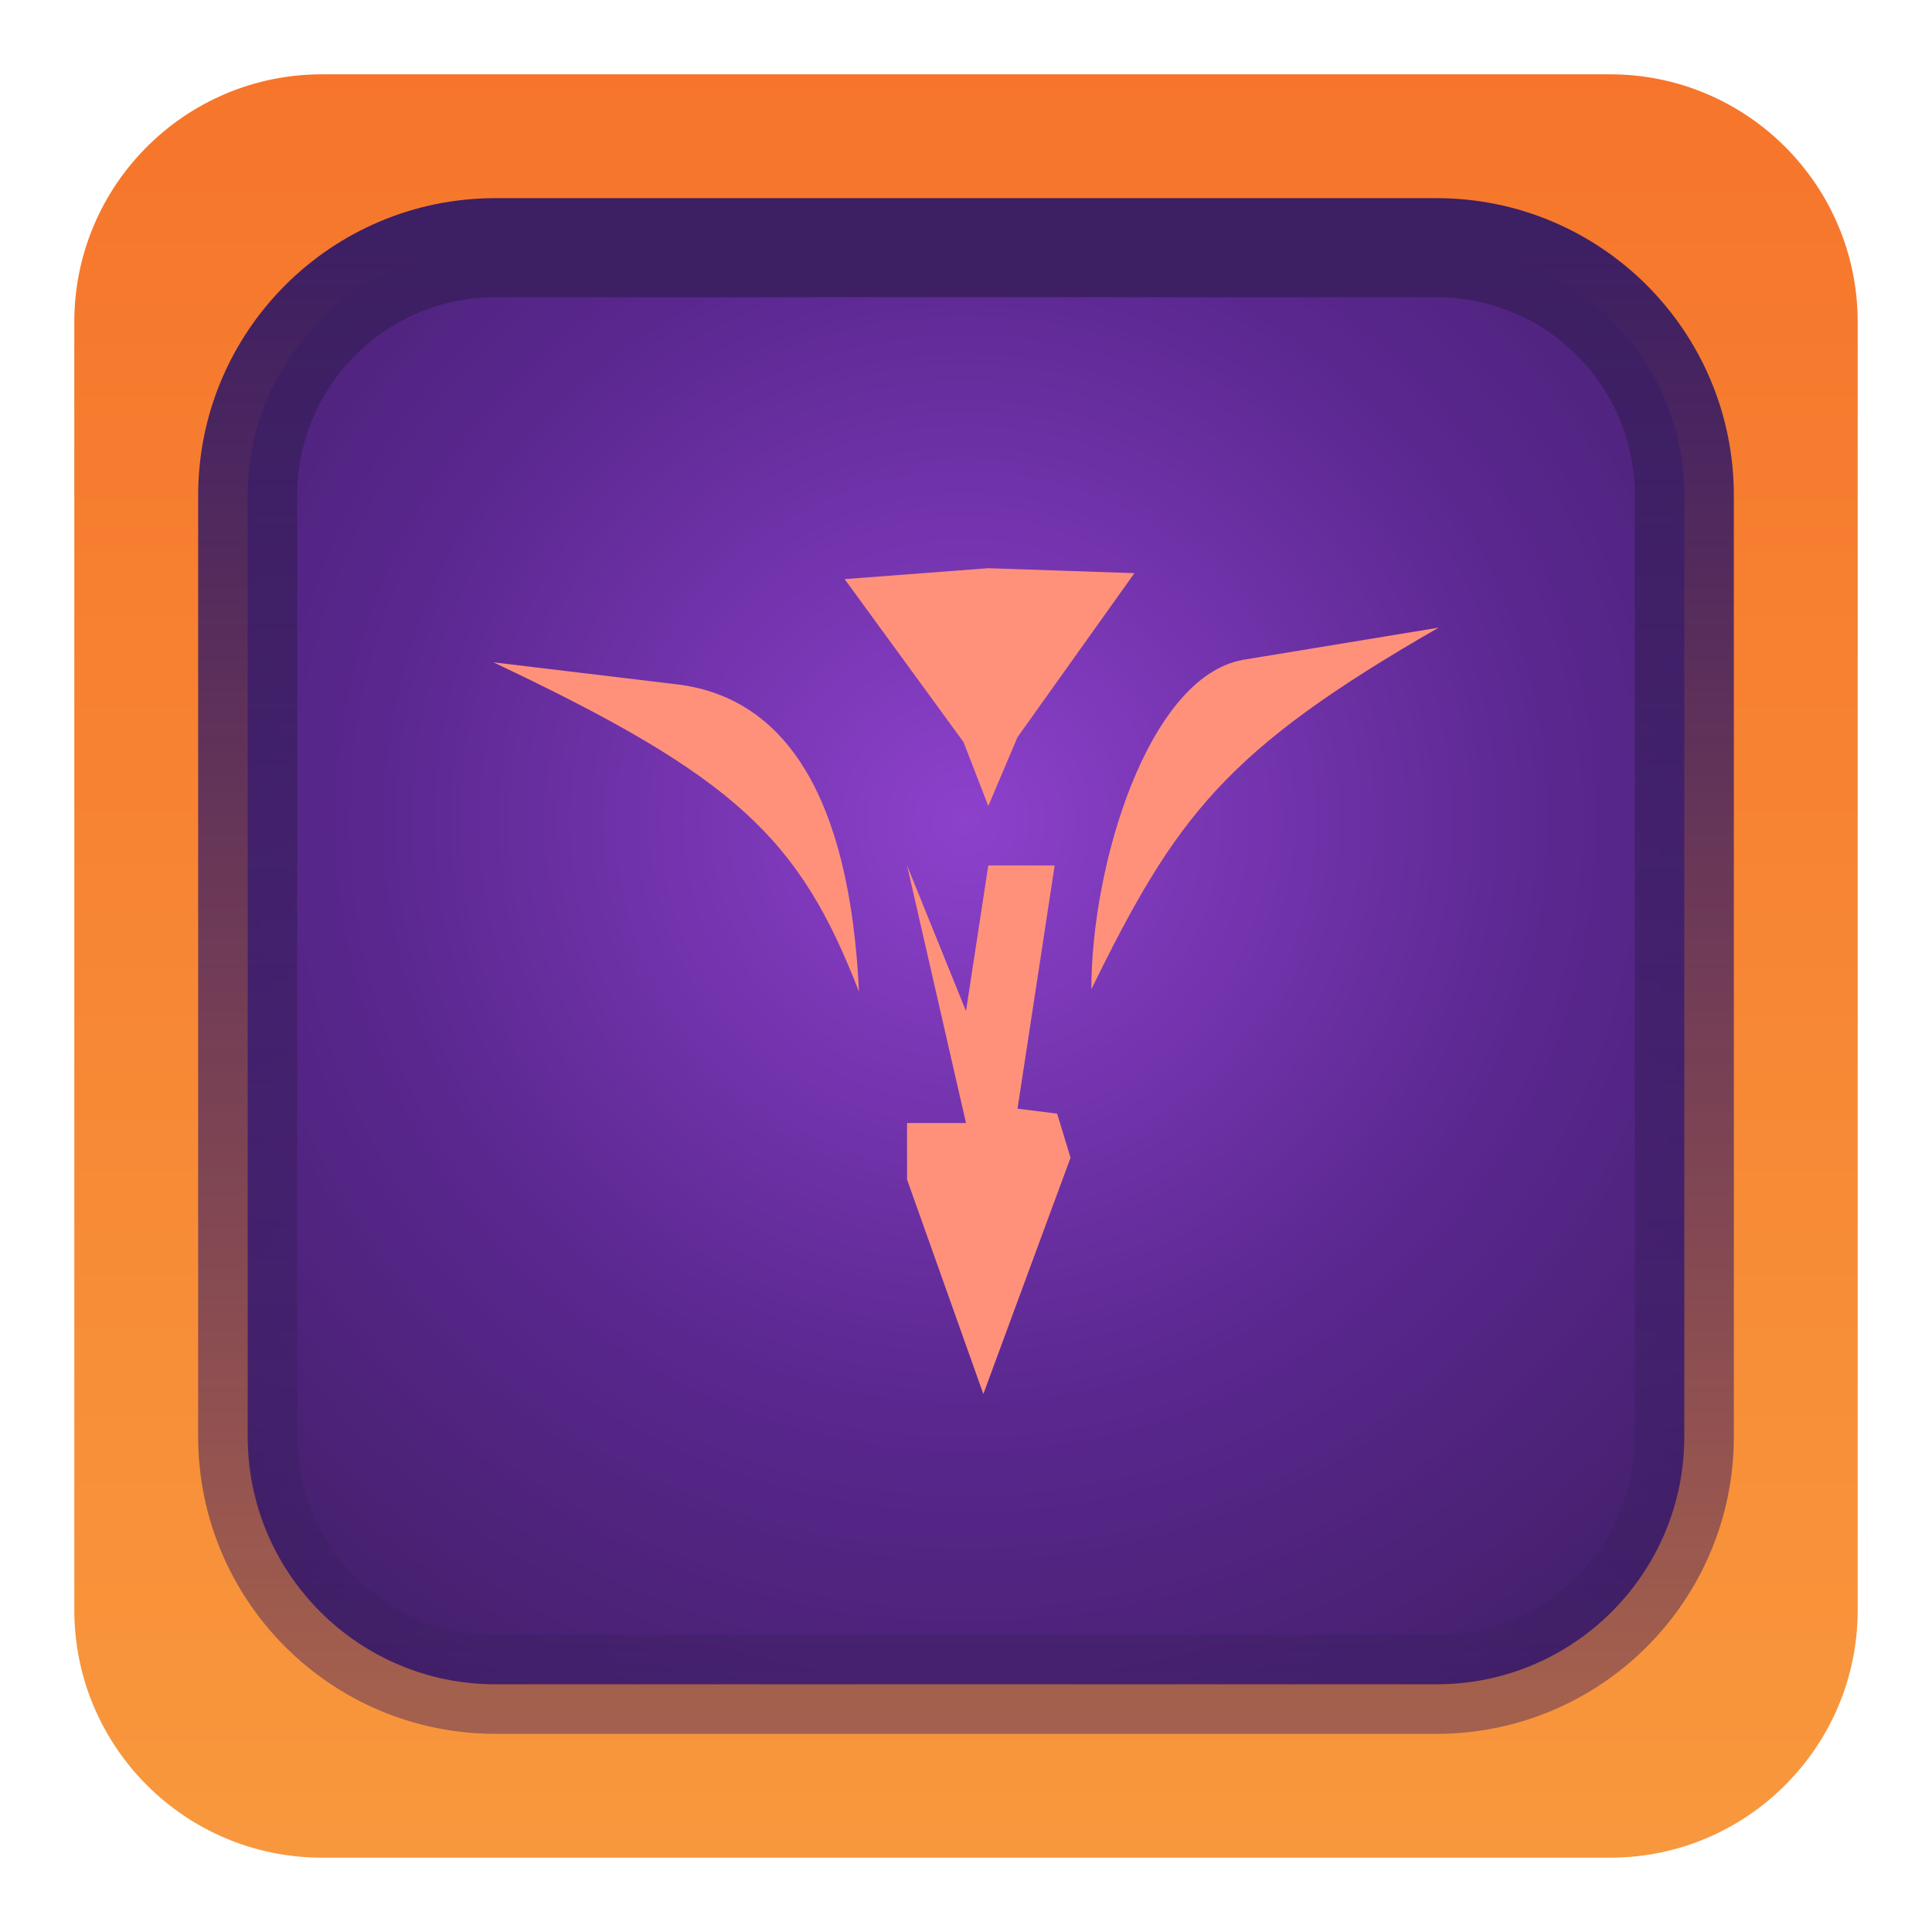
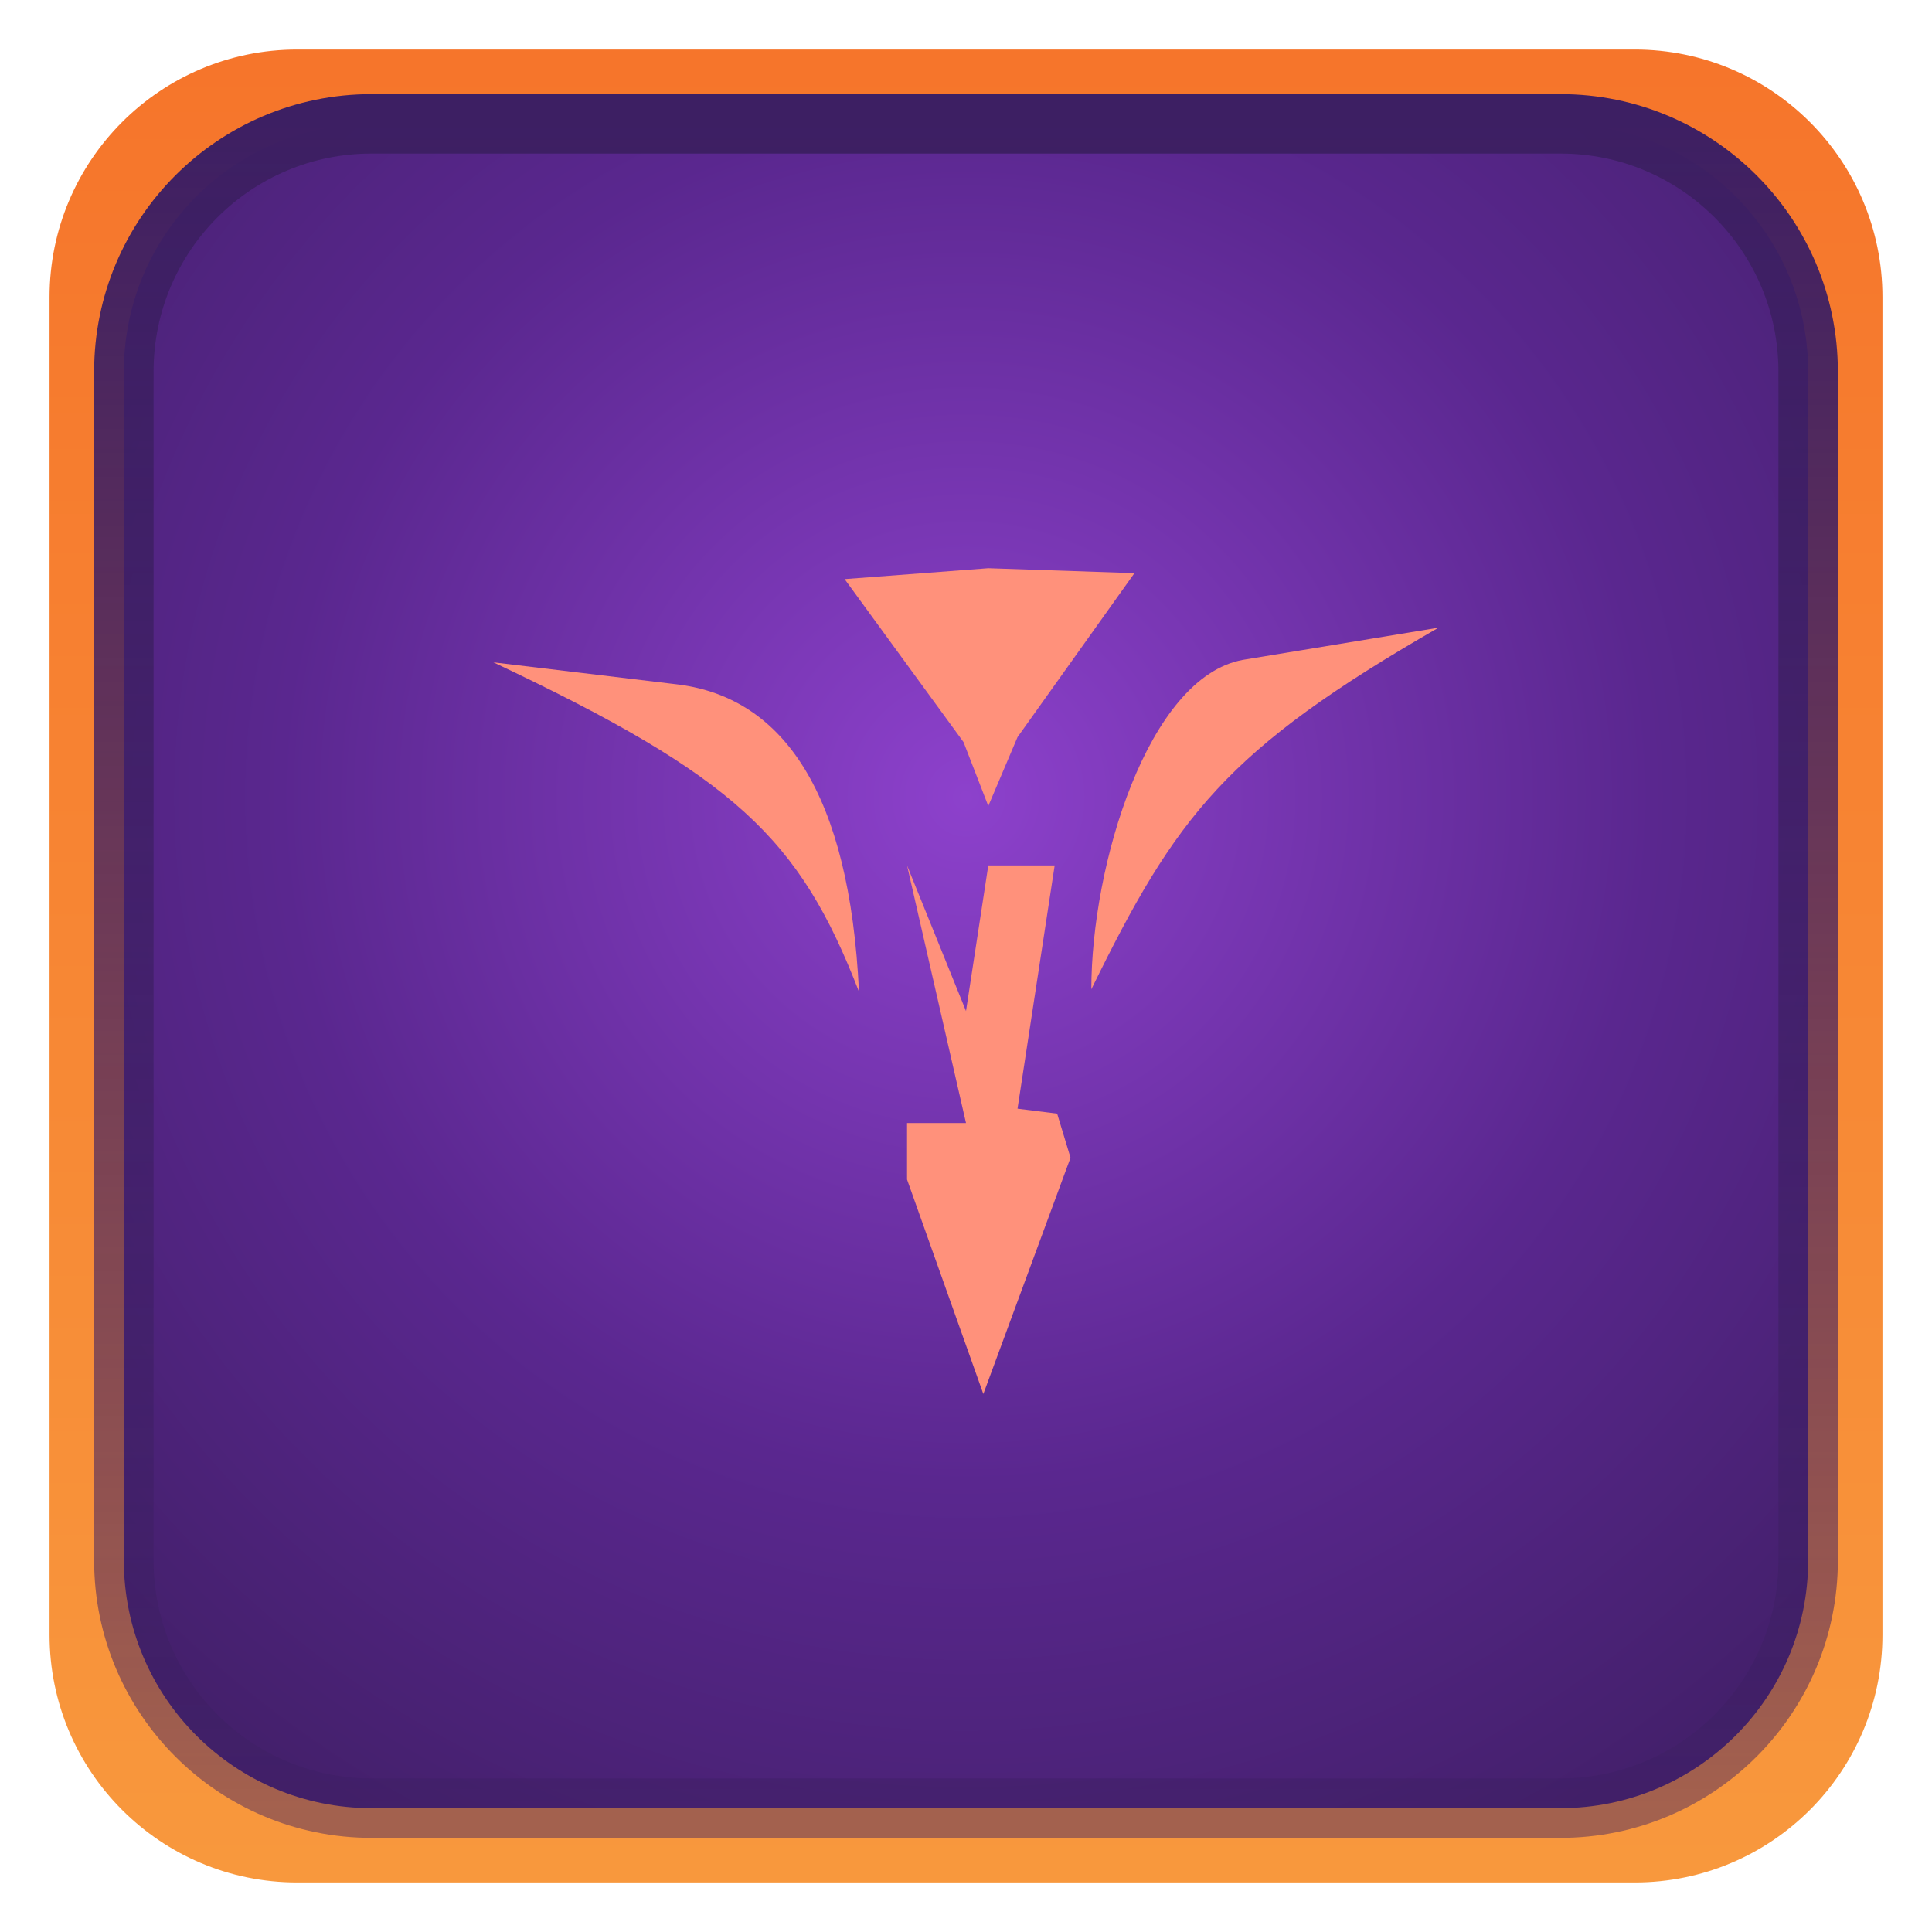
<svg xmlns="http://www.w3.org/2000/svg" width="39" height="39" viewBox="0 0 39 39" fill="none">
  <defs>
    <linearGradient id="magicOuter" x1="0.5" y1="0" x2="0.5" y2="1">
      <stop stop-color="#F6752B" offset="0" />
      <stop stop-color="#F8983D" offset="1" />
    </linearGradient>
    <radialGradient id="magicInner" cx="0.5" cy="0.4" r="0.7">
      <stop stop-color="#8D41CC" offset="0" />
      <stop stop-color="#5A278F" offset="0.58" />
      <stop stop-color="#44206C" offset="1" />
    </radialGradient>
    <linearGradient id="magicInnerStroke" x1="0.5" y1="0" x2="0.5" y2="1">
      <stop stop-color="#3D1F63" offset="0" />
      <stop stop-color="#3D1F63" stop-opacity="0.45" offset="1" />
    </linearGradient>
  </defs>
-   <rect x="1.5" y="1.5" width="36" height="36" rx="5" fill="url(#magicOuter)" />
-   <rect x="5.0" y="5.0" width="29" height="29" rx="5" fill="url(#magicInner)" stroke="url(#magicInnerStroke)" stroke-width="2" />
+   <rect x="1.0" y="1.0" width="37" height="37" rx="5" fill="url(#magicOuter)" />
+   <rect x="2.5" y="2.5" width="34" height="34" rx="5" fill="url(#magicInner)" stroke="url(#magicInnerStroke)" stroke-width="1.2" />
  <g transform="translate(-62.17, -148.73)">
    <path d="m72.13 162.1 3.75 0.45c2.11 0.28 3.44 2.2 3.63 6.2-1.2-3.1-2.49-4.34-7.38-6.65z" fill="#FF917B" />
    <path d="m91.21 161.4-3.95 0.65c-1.92 0.35-3.06 4.15-3.06 6.65 1.71-3.49 2.71-4.83 7.01-7.3z" fill="#FF917B" />
    <path d="m80.48 166.2 1.19 5.2h-1.19v1.14l1.54 4.33 1.76-4.77-0.27-0.89-0.8-0.1 0.75-4.91h-1.34l-0.45 2.94-1.19-2.94z" fill="#FF917B" />
    <path d="m82.12 160.2-2.9 0.22 2.4 3.29 0.5 1.29 0.59-1.39 2.36-3.31-2.95-0.1z" fill="#FF917B" />
  </g>
</svg>
